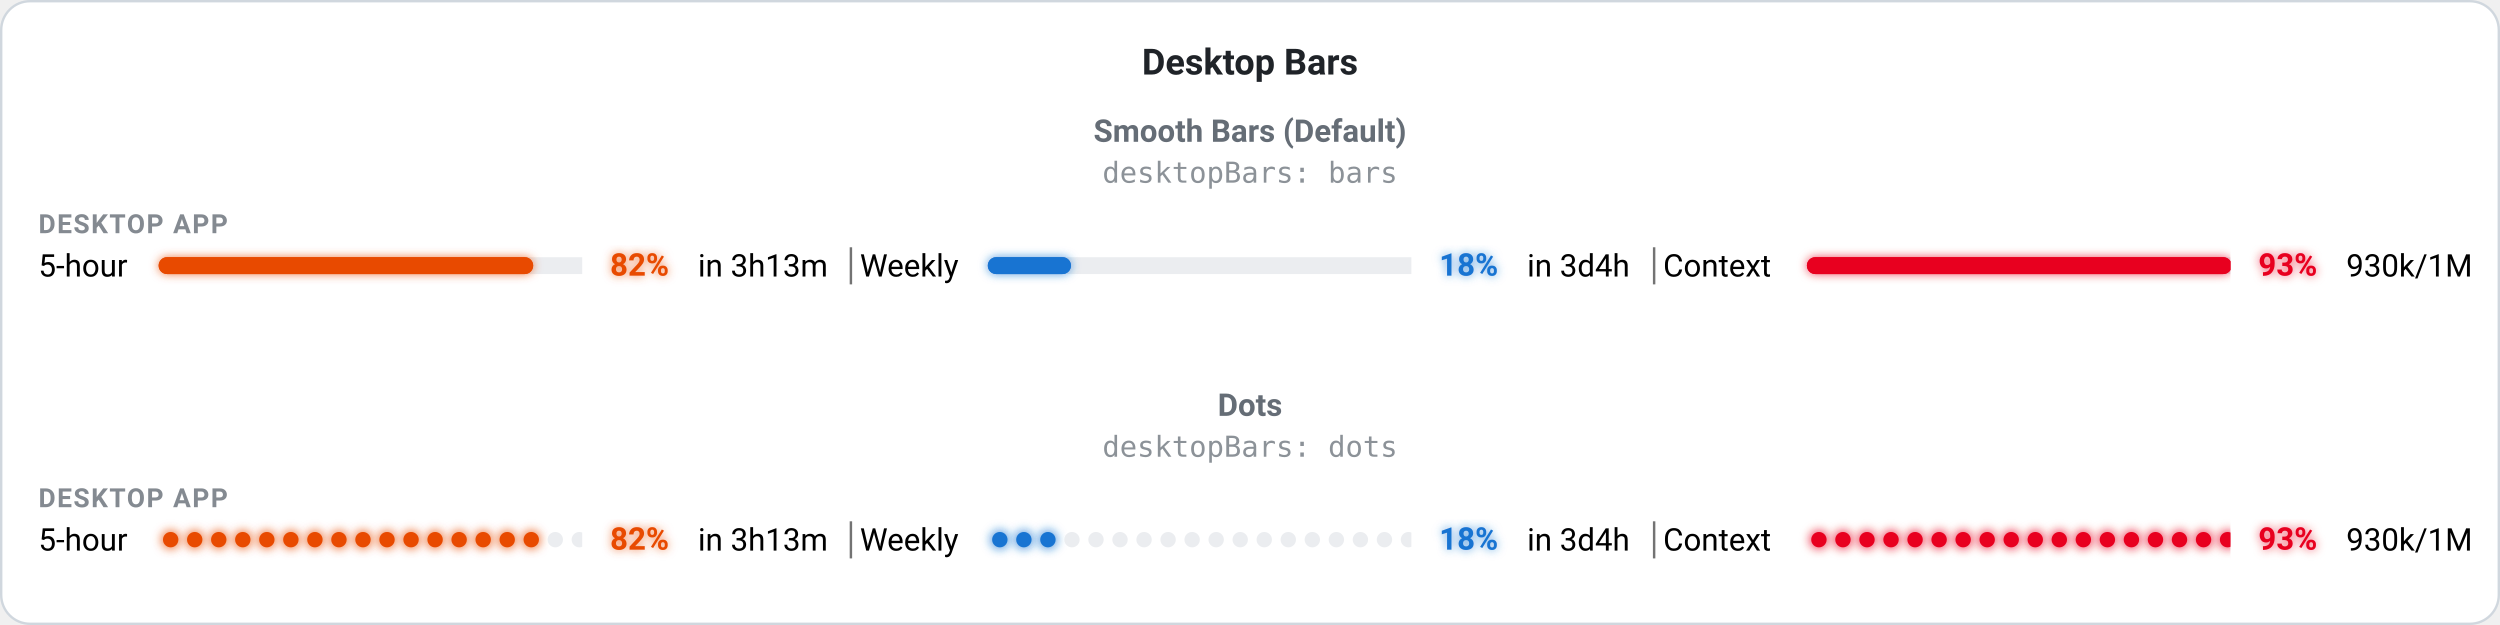
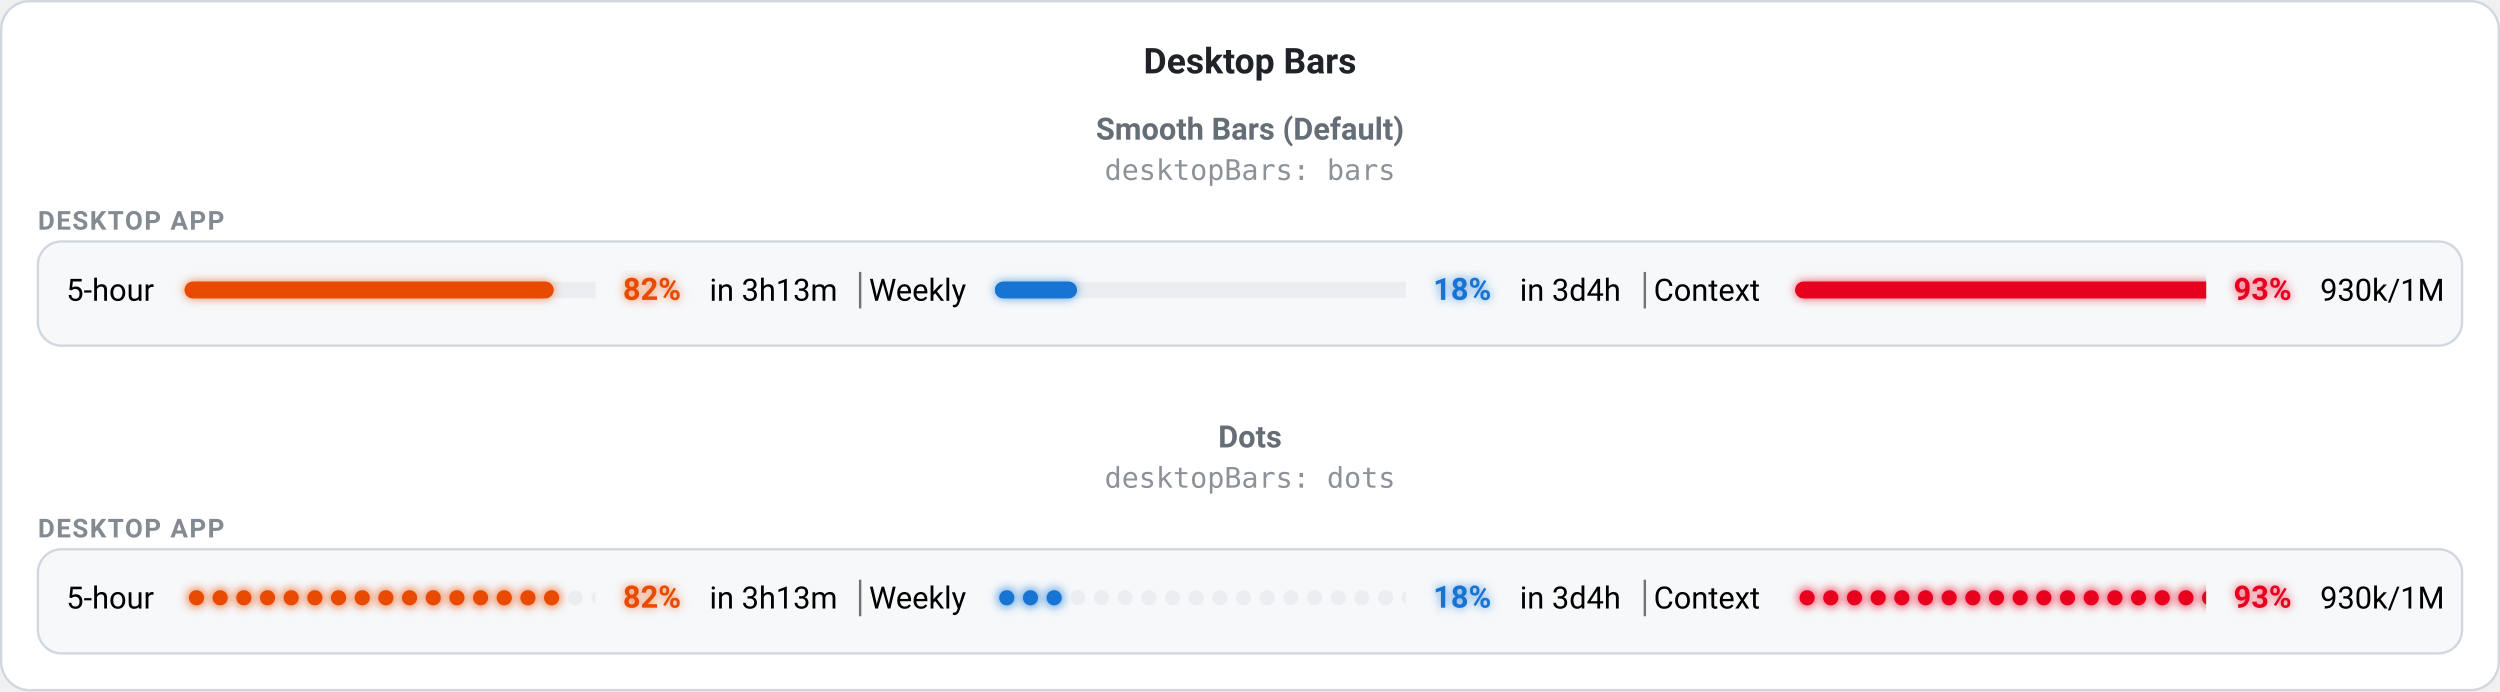
- <svg xmlns="http://www.w3.org/2000/svg" width="1040" height="260" viewBox="0 0 1040 260">
-   <rect x="0.5" y="0.5" width="1039" height="259" rx="12" fill="#FFFFFF" stroke="#D0D7DE" />
-   <text x="520" y="31" font-family="'Segoe UI', system-ui, -apple-system, Roboto, sans-serif" font-size="15" font-weight="600" fill="#1F2328" text-anchor="middle">Desktop Bars</text>
-   <text x="520" y="59" font-family="'Segoe UI', system-ui, -apple-system, Roboto, sans-serif" font-size="13" font-weight="600" fill="#656D76" text-anchor="middle">Smooth Bars (Default)</text>
-   <text x="520" y="76" font-family="'Cascadia Mono', 'JetBrains Mono', Consolas, 'DejaVu Sans Mono', monospace" font-size="12" fill="#656D76" fill-opacity="0.75" text-anchor="middle" xml:space="preserve">desktopBars: bars</text>
+ <svg xmlns="http://www.w3.org/2000/svg" width="1056" height="292" viewBox="0 0 1056 292">
+   <rect x="0.5" y="0.5" width="1055" height="291" rx="12" fill="#FFFFFF" stroke="#D0D7DE" />
+   <text x="528" y="31" font-family="'Segoe UI', system-ui, -apple-system, Roboto, sans-serif" font-size="15" font-weight="600" fill="#1F2328" text-anchor="middle">Desktop Bars</text>
+   <text x="528" y="59" font-family="'Segoe UI', system-ui, -apple-system, Roboto, sans-serif" font-size="13" font-weight="600" fill="#656D76" text-anchor="middle">Smooth Bars (Default)</text>
+   <text x="528" y="76" font-family="'Cascadia Mono', 'JetBrains Mono', Consolas, 'DejaVu Sans Mono', monospace" font-size="12" fill="#656D76" fill-opacity="0.75" text-anchor="middle" xml:space="preserve">desktopBars: bars</text>
  <text x="16" y="97" font-family="'Segoe UI', system-ui, -apple-system, Roboto, sans-serif" font-size="11" font-weight="600" letter-spacing="0.6" fill="#656D76" fill-opacity="0.8">DESKTOP APP</text>
-   <text x="16.00" y="115.05" font-family="'Segoe UI', system-ui, -apple-system, Roboto, sans-serif" font-size="13" fill="#000000" textLength="42.00" lengthAdjust="spacing" xml:space="preserve">5-hour </text>
-   <svg x="58.00" y="102" width="184.20" height="20" overflow="hidden">
+   <rect x="16" y="102" width="1024" height="44" rx="10" fill="#F6F8FA" stroke="#D0D7DE" />
+   <text x="28.00" y="127.05" font-family="'Segoe UI', system-ui, -apple-system, Roboto, sans-serif" font-size="13" fill="#000000" textLength="42.00" lengthAdjust="spacing" xml:space="preserve">5-hour </text>
+   <svg x="70.00" y="114" width="181.53" height="20" overflow="hidden">
    <svg x="0.00" y="0" width="206.00" height="20" viewBox="0 0 309 30" preserveAspectRatio="xMinYMid meet">
      <defs>
        <filter id="r1" x="-100%" y="-200%" width="300%" height="500%">
          <feGaussianBlur stdDeviation="3" />
        </filter>
      </defs>
      <defs>
        <clipPath id="c1">
          <rect x="12" y="7.5" width="233.70" height="10.5" rx="5.25" />
        </clipPath>
      </defs>
      <rect data-role="track" x="12" y="7.5" width="285" height="10.5" rx="5.25" fill="#EBEDF0" />
      <g filter="url(#r1)" opacity="0.7">
        <g clip-path="url(#c1)">
          <rect data-role="slice-halo-tip" x="12" y="7.5" width="233.70" height="10.5" fill="#E84A00" />
          <rect data-role="slice-halo" x="12.00" y="7.5" width="233.70" height="10.5" fill="#E84A00" data-grow="82.0" />
        </g>
      </g>
      <g clip-path="url(#c1)">
        <rect data-role="slice-tip" x="12" y="7.5" width="233.70" height="10.5" fill="#E84A00" />
        <rect data-role="slice" x="12.00" y="7.5" width="233.70" height="10.5" fill="#E84A00" data-grow="82.0" />
      </g>
    </svg>
  </svg>
-   <svg x="245.80" y="102" width="41.33" height="20" viewBox="0 0 62 30" preserveAspectRatio="xMinYMid meet">
+   <svg x="255.13" y="114" width="41.33" height="20" viewBox="0 0 62 30" preserveAspectRatio="xMinYMid meet">
    <defs>
      <filter id="r2" x="-100%" y="-200%" width="300%" height="500%">
        <feGaussianBlur stdDeviation="3" />
      </filter>
    </defs>
    <text data-role="pct-halo" x="12" y="19.0" font-family="system-ui, -apple-system, 'Segoe UI', Roboto, sans-serif" font-size="19.5" font-weight="700" fill="#E84A00" filter="url(#r2)" opacity="0.7">82%</text>
    <text data-role="pct" x="12" y="19.0" font-family="system-ui, -apple-system, 'Segoe UI', Roboto, sans-serif" font-size="19.5" font-weight="700" fill="#E84A00">82%</text>
  </svg>
-   <text x="287.13" y="115.05" font-family="'Segoe UI', system-ui, -apple-system, Roboto, sans-serif" font-size="13" fill="#000000" textLength="58.80" lengthAdjust="spacing" xml:space="preserve"> in 3h13m</text>
-   <text x="345.93" y="115.05" font-family="'Segoe UI', system-ui, -apple-system, Roboto, sans-serif" font-size="13" fill="#737373" textLength="11.80" lengthAdjust="spacing" xml:space="preserve"> │ </text>
-   <text x="357.73" y="115.05" font-family="'Segoe UI', system-ui, -apple-system, Roboto, sans-serif" font-size="13" fill="#000000" textLength="45.20" lengthAdjust="spacing" xml:space="preserve">Weekly </text>
-   <svg x="402.93" y="102" width="184.20" height="20" overflow="hidden">
+   <text x="296.47" y="127.05" font-family="'Segoe UI', system-ui, -apple-system, Roboto, sans-serif" font-size="13" fill="#000000" textLength="58.80" lengthAdjust="spacing" xml:space="preserve"> in 3h13m</text>
+   <text x="355.27" y="127.05" font-family="'Segoe UI', system-ui, -apple-system, Roboto, sans-serif" font-size="13" fill="#737373" textLength="11.80" lengthAdjust="spacing" xml:space="preserve"> │ </text>
+   <text x="367.07" y="127.05" font-family="'Segoe UI', system-ui, -apple-system, Roboto, sans-serif" font-size="13" fill="#000000" textLength="45.20" lengthAdjust="spacing" xml:space="preserve">Weekly </text>
+   <svg x="412.27" y="114" width="181.53" height="20" overflow="hidden">
    <svg x="0.00" y="0" width="206.00" height="20" viewBox="0 0 309 30" preserveAspectRatio="xMinYMid meet">
      <defs>
        <filter id="r3" x="-100%" y="-200%" width="300%" height="500%">
          <feGaussianBlur stdDeviation="3" />
        </filter>
      </defs>
      <defs>
        <clipPath id="c3">
          <rect x="12" y="7.5" width="51.87" height="10.5" rx="5.25" />
        </clipPath>
      </defs>
      <rect data-role="track" x="12" y="7.5" width="285" height="10.5" rx="5.25" fill="#EBEDF0" />
      <g filter="url(#r3)" opacity="0.7">
        <g clip-path="url(#c3)">
          <rect data-role="slice-halo-tip" x="12" y="7.5" width="51.87" height="10.5" fill="#1874D2" />
          <rect data-role="slice-halo" x="12.00" y="7.5" width="51.87" height="10.5" fill="#1874D2" data-grow="18.2" />
        </g>
      </g>
      <g clip-path="url(#c3)">
        <rect data-role="slice-tip" x="12" y="7.5" width="51.87" height="10.5" fill="#1874D2" />
        <rect data-role="slice" x="12.00" y="7.5" width="51.87" height="10.5" fill="#1874D2" data-grow="18.2" />
      </g>
    </svg>
  </svg>
-   <svg x="590.73" y="102" width="41.33" height="20" viewBox="0 0 62 30" preserveAspectRatio="xMinYMid meet">
+   <svg x="597.40" y="114" width="41.33" height="20" viewBox="0 0 62 30" preserveAspectRatio="xMinYMid meet">
    <defs>
      <filter id="r4" x="-100%" y="-200%" width="300%" height="500%">
        <feGaussianBlur stdDeviation="3" />
      </filter>
    </defs>
    <text data-role="pct-halo" x="12" y="19.0" font-family="system-ui, -apple-system, 'Segoe UI', Roboto, sans-serif" font-size="19.5" font-weight="700" fill="#1874D2" filter="url(#r4)" opacity="0.7">18%</text>
    <text data-role="pct" x="12" y="19.0" font-family="system-ui, -apple-system, 'Segoe UI', Roboto, sans-serif" font-size="19.5" font-weight="700" fill="#1874D2">18%</text>
  </svg>
-   <text x="632.07" y="115.05" font-family="'Segoe UI', system-ui, -apple-system, Roboto, sans-serif" font-size="13" fill="#000000" textLength="48.00" lengthAdjust="spacing" xml:space="preserve"> in 3d4h</text>
-   <text x="680.07" y="115.05" font-family="'Segoe UI', system-ui, -apple-system, Roboto, sans-serif" font-size="13" fill="#737373" textLength="11.80" lengthAdjust="spacing" xml:space="preserve"> │ </text>
-   <text x="691.87" y="115.05" font-family="'Segoe UI', system-ui, -apple-system, Roboto, sans-serif" font-size="13" fill="#000000" textLength="51.80" lengthAdjust="spacing" xml:space="preserve">Context </text>
-   <svg x="743.67" y="102" width="184.20" height="20" overflow="hidden">
+   <text x="638.73" y="127.05" font-family="'Segoe UI', system-ui, -apple-system, Roboto, sans-serif" font-size="13" fill="#000000" textLength="48.00" lengthAdjust="spacing" xml:space="preserve"> in 3d4h</text>
+   <text x="686.73" y="127.05" font-family="'Segoe UI', system-ui, -apple-system, Roboto, sans-serif" font-size="13" fill="#737373" textLength="11.80" lengthAdjust="spacing" xml:space="preserve"> │ </text>
+   <text x="698.53" y="127.05" font-family="'Segoe UI', system-ui, -apple-system, Roboto, sans-serif" font-size="13" fill="#000000" textLength="51.80" lengthAdjust="spacing" xml:space="preserve">Context </text>
+   <svg x="750.33" y="114" width="181.53" height="20" overflow="hidden">
    <svg x="0.00" y="0" width="206.00" height="20" viewBox="0 0 309 30" preserveAspectRatio="xMinYMid meet">
      <defs>
        <filter id="r5" x="-100%" y="-200%" width="300%" height="500%">
          <feGaussianBlur stdDeviation="3" />
        </filter>
      </defs>
      <defs>
        <clipPath id="c5">
          <rect x="12" y="7.5" width="265.05" height="10.5" rx="5.25" />
        </clipPath>
      </defs>
      <rect data-role="track" x="12" y="7.5" width="285" height="10.5" rx="5.25" fill="#EBEDF0" />
      <g filter="url(#r5)" opacity="0.7">
        <g clip-path="url(#c5)">
          <rect data-role="slice-halo-tip" x="12" y="7.5" width="265.05" height="10.5" fill="#E8001F" />
          <rect data-role="slice-halo" x="12.00" y="7.5" width="265.05" height="10.5" fill="#E8001F" data-grow="93.0" />
        </g>
      </g>
      <g clip-path="url(#c5)">
        <rect data-role="slice-tip" x="12" y="7.5" width="265.05" height="10.5" fill="#E8001F" />
        <rect data-role="slice" x="12.00" y="7.5" width="265.05" height="10.5" fill="#E8001F" data-grow="93.0" />
      </g>
    </svg>
  </svg>
-   <svg x="931.47" y="102" width="41.33" height="20" viewBox="0 0 62 30" preserveAspectRatio="xMinYMid meet">
+   <svg x="935.47" y="114" width="41.33" height="20" viewBox="0 0 62 30" preserveAspectRatio="xMinYMid meet">
    <defs>
      <filter id="r6" x="-100%" y="-200%" width="300%" height="500%">
        <feGaussianBlur stdDeviation="3" />
      </filter>
    </defs>
    <text data-role="pct-halo" x="12" y="19.0" font-family="system-ui, -apple-system, 'Segoe UI', Roboto, sans-serif" font-size="19.5" font-weight="700" fill="#E8001F" filter="url(#r6)" opacity="0.7">93%</text>
    <text data-role="pct" x="12" y="19.0" font-family="system-ui, -apple-system, 'Segoe UI', Roboto, sans-serif" font-size="19.5" font-weight="700" fill="#E8001F">93%</text>
  </svg>
-   <text x="972.80" y="115.05" font-family="'Segoe UI', system-ui, -apple-system, Roboto, sans-serif" font-size="13" fill="#000000" textLength="51.20" lengthAdjust="spacing" xml:space="preserve"> 930k/1M</text>
-   <text x="520" y="173" font-family="'Segoe UI', system-ui, -apple-system, Roboto, sans-serif" font-size="13" font-weight="600" fill="#656D76" text-anchor="middle">Dots</text>
-   <text x="520" y="190" font-family="'Cascadia Mono', 'JetBrains Mono', Consolas, 'DejaVu Sans Mono', monospace" font-size="12" fill="#656D76" fill-opacity="0.75" text-anchor="middle" xml:space="preserve">desktopBars: dots</text>
-   <text x="16" y="211" font-family="'Segoe UI', system-ui, -apple-system, Roboto, sans-serif" font-size="11" font-weight="600" letter-spacing="0.6" fill="#656D76" fill-opacity="0.8">DESKTOP APP</text>
-   <text x="16.00" y="229.05" font-family="'Segoe UI', system-ui, -apple-system, Roboto, sans-serif" font-size="13" fill="#000000" textLength="42.00" lengthAdjust="spacing" xml:space="preserve">5-hour </text>
-   <svg x="58.00" y="216" width="184.20" height="20" overflow="hidden">
+   <text x="976.80" y="127.05" font-family="'Segoe UI', system-ui, -apple-system, Roboto, sans-serif" font-size="13" fill="#000000" textLength="51.20" lengthAdjust="spacing" xml:space="preserve"> 930k/1M</text>
+   <text x="528" y="189" font-family="'Segoe UI', system-ui, -apple-system, Roboto, sans-serif" font-size="13" font-weight="600" fill="#656D76" text-anchor="middle">Dots</text>
+   <text x="528" y="206" font-family="'Cascadia Mono', 'JetBrains Mono', Consolas, 'DejaVu Sans Mono', monospace" font-size="12" fill="#656D76" fill-opacity="0.75" text-anchor="middle" xml:space="preserve">desktopBars: dots</text>
+   <text x="16" y="227" font-family="'Segoe UI', system-ui, -apple-system, Roboto, sans-serif" font-size="11" font-weight="600" letter-spacing="0.6" fill="#656D76" fill-opacity="0.8">DESKTOP APP</text>
+   <rect x="16" y="232" width="1024" height="44" rx="10" fill="#F6F8FA" stroke="#D0D7DE" />
+   <text x="28.00" y="257.05" font-family="'Segoe UI', system-ui, -apple-system, Roboto, sans-serif" font-size="13" fill="#000000" textLength="42.00" lengthAdjust="spacing" xml:space="preserve">5-hour </text>
+   <svg x="70.00" y="244" width="181.53" height="20" overflow="hidden">
    <svg x="0.00" y="0" width="206.00" height="20" viewBox="0 0 309 30" preserveAspectRatio="xMinYMid meet">
      <defs>
        <filter id="r7" x="-100%" y="-200%" width="300%" height="500%">
          <feGaussianBlur stdDeviation="3" />
        </filter>
      </defs>
      <circle data-role="dot-halo" cx="19.5" cy="12.75" r="6" fill="#E84A00" filter="url(#r7)" opacity="0.7" />
      <circle data-role="dot" cx="19.5" cy="12.75" r="4.8" fill="#E84A00" />
      <circle data-role="dot-halo" cx="34.5" cy="12.75" r="6" fill="#E84A00" filter="url(#r7)" opacity="0.7" />
      <circle data-role="dot" cx="34.5" cy="12.75" r="4.8" fill="#E84A00" />
      <circle data-role="dot-halo" cx="49.5" cy="12.75" r="6" fill="#E84A00" filter="url(#r7)" opacity="0.7" />
      <circle data-role="dot" cx="49.5" cy="12.75" r="4.8" fill="#E84A00" />
      <circle data-role="dot-halo" cx="64.5" cy="12.75" r="6" fill="#E84A00" filter="url(#r7)" opacity="0.7" />
      <circle data-role="dot" cx="64.5" cy="12.75" r="4.8" fill="#E84A00" />
      <circle data-role="dot-halo" cx="79.5" cy="12.75" r="6" fill="#E84A00" filter="url(#r7)" opacity="0.7" />
      <circle data-role="dot" cx="79.5" cy="12.75" r="4.8" fill="#E84A00" />
      <circle data-role="dot-halo" cx="94.5" cy="12.75" r="6" fill="#E84A00" filter="url(#r7)" opacity="0.7" />
      <circle data-role="dot" cx="94.5" cy="12.75" r="4.8" fill="#E84A00" />
      <circle data-role="dot-halo" cx="109.5" cy="12.75" r="6" fill="#E84A00" filter="url(#r7)" opacity="0.7" />
      <circle data-role="dot" cx="109.5" cy="12.75" r="4.8" fill="#E84A00" />
      <circle data-role="dot-halo" cx="124.5" cy="12.75" r="6" fill="#E84A00" filter="url(#r7)" opacity="0.7" />
      <circle data-role="dot" cx="124.5" cy="12.75" r="4.8" fill="#E84A00" />
      <circle data-role="dot-halo" cx="139.5" cy="12.75" r="6" fill="#E84A00" filter="url(#r7)" opacity="0.7" />
      <circle data-role="dot" cx="139.5" cy="12.75" r="4.8" fill="#E84A00" />
      <circle data-role="dot-halo" cx="154.5" cy="12.75" r="6" fill="#E84A00" filter="url(#r7)" opacity="0.7" />
      <circle data-role="dot" cx="154.5" cy="12.75" r="4.8" fill="#E84A00" />
      <circle data-role="dot-halo" cx="169.5" cy="12.75" r="6" fill="#E84A00" filter="url(#r7)" opacity="0.7" />
      <circle data-role="dot" cx="169.5" cy="12.75" r="4.8" fill="#E84A00" />
      <circle data-role="dot-halo" cx="184.5" cy="12.75" r="6" fill="#E84A00" filter="url(#r7)" opacity="0.7" />
      <circle data-role="dot" cx="184.5" cy="12.75" r="4.8" fill="#E84A00" />
      <circle data-role="dot-halo" cx="199.5" cy="12.75" r="6" fill="#E84A00" filter="url(#r7)" opacity="0.7" />
      <circle data-role="dot" cx="199.5" cy="12.75" r="4.8" fill="#E84A00" />
      <circle data-role="dot-halo" cx="214.5" cy="12.75" r="6" fill="#E84A00" filter="url(#r7)" opacity="0.7" />
      <circle data-role="dot" cx="214.5" cy="12.75" r="4.8" fill="#E84A00" />
      <circle data-role="dot-halo" cx="229.5" cy="12.75" r="6" fill="#E84A00" filter="url(#r7)" opacity="0.7" />
      <circle data-role="dot" cx="229.5" cy="12.75" r="4.8" fill="#E84A00" />
      <circle data-role="dot-halo" cx="244.5" cy="12.75" r="6" fill="#E84A00" filter="url(#r7)" opacity="0.7" />
      <circle data-role="dot" cx="244.5" cy="12.75" r="4.8" fill="#E84A00" />
      <circle data-role="dot" cx="259.5" cy="12.75" r="4.8" fill="#EBEDF0" />
      <circle data-role="dot" cx="274.5" cy="12.75" r="4.8" fill="#EBEDF0" />
      <circle data-role="dot" cx="289.5" cy="12.75" r="4.8" fill="#EBEDF0" />
    </svg>
  </svg>
-   <svg x="245.80" y="216" width="41.33" height="20" viewBox="0 0 62 30" preserveAspectRatio="xMinYMid meet">
+   <svg x="255.13" y="244" width="41.33" height="20" viewBox="0 0 62 30" preserveAspectRatio="xMinYMid meet">
    <defs>
      <filter id="r8" x="-100%" y="-200%" width="300%" height="500%">
        <feGaussianBlur stdDeviation="3" />
      </filter>
    </defs>
    <text data-role="pct-halo" x="12" y="19.0" font-family="system-ui, -apple-system, 'Segoe UI', Roboto, sans-serif" font-size="19.5" font-weight="700" fill="#E84A00" filter="url(#r8)" opacity="0.7">82%</text>
    <text data-role="pct" x="12" y="19.0" font-family="system-ui, -apple-system, 'Segoe UI', Roboto, sans-serif" font-size="19.5" font-weight="700" fill="#E84A00">82%</text>
  </svg>
-   <text x="287.13" y="229.05" font-family="'Segoe UI', system-ui, -apple-system, Roboto, sans-serif" font-size="13" fill="#000000" textLength="58.80" lengthAdjust="spacing" xml:space="preserve"> in 3h13m</text>
-   <text x="345.93" y="229.05" font-family="'Segoe UI', system-ui, -apple-system, Roboto, sans-serif" font-size="13" fill="#737373" textLength="11.80" lengthAdjust="spacing" xml:space="preserve"> │ </text>
-   <text x="357.73" y="229.05" font-family="'Segoe UI', system-ui, -apple-system, Roboto, sans-serif" font-size="13" fill="#000000" textLength="45.20" lengthAdjust="spacing" xml:space="preserve">Weekly </text>
-   <svg x="402.93" y="216" width="184.20" height="20" overflow="hidden">
+   <text x="296.47" y="257.05" font-family="'Segoe UI', system-ui, -apple-system, Roboto, sans-serif" font-size="13" fill="#000000" textLength="58.80" lengthAdjust="spacing" xml:space="preserve"> in 3h13m</text>
+   <text x="355.27" y="257.05" font-family="'Segoe UI', system-ui, -apple-system, Roboto, sans-serif" font-size="13" fill="#737373" textLength="11.80" lengthAdjust="spacing" xml:space="preserve"> │ </text>
+   <text x="367.07" y="257.05" font-family="'Segoe UI', system-ui, -apple-system, Roboto, sans-serif" font-size="13" fill="#000000" textLength="45.20" lengthAdjust="spacing" xml:space="preserve">Weekly </text>
+   <svg x="412.27" y="244" width="181.53" height="20" overflow="hidden">
    <svg x="0.00" y="0" width="206.00" height="20" viewBox="0 0 309 30" preserveAspectRatio="xMinYMid meet">
      <defs>
        <filter id="r9" x="-100%" y="-200%" width="300%" height="500%">
          <feGaussianBlur stdDeviation="3" />
        </filter>
      </defs>
      <circle data-role="dot-halo" cx="19.5" cy="12.75" r="6" fill="#1874D2" filter="url(#r9)" opacity="0.7" />
      <circle data-role="dot" cx="19.5" cy="12.75" r="4.8" fill="#1874D2" />
      <circle data-role="dot-halo" cx="34.5" cy="12.75" r="6" fill="#1874D2" filter="url(#r9)" opacity="0.7" />
      <circle data-role="dot" cx="34.5" cy="12.75" r="4.8" fill="#1874D2" />
      <circle data-role="dot-halo" cx="49.5" cy="12.75" r="6" fill="#1874D2" filter="url(#r9)" opacity="0.7" />
      <circle data-role="dot" cx="49.5" cy="12.75" r="4.8" fill="#1874D2" />
      <circle data-role="dot" cx="64.5" cy="12.75" r="4.8" fill="#EBEDF0" />
      <circle data-role="dot" cx="79.5" cy="12.75" r="4.8" fill="#EBEDF0" />
      <circle data-role="dot" cx="94.5" cy="12.75" r="4.8" fill="#EBEDF0" />
      <circle data-role="dot" cx="109.5" cy="12.75" r="4.8" fill="#EBEDF0" />
      <circle data-role="dot" cx="124.5" cy="12.75" r="4.8" fill="#EBEDF0" />
      <circle data-role="dot" cx="139.5" cy="12.75" r="4.8" fill="#EBEDF0" />
      <circle data-role="dot" cx="154.5" cy="12.75" r="4.8" fill="#EBEDF0" />
      <circle data-role="dot" cx="169.5" cy="12.75" r="4.8" fill="#EBEDF0" />
      <circle data-role="dot" cx="184.5" cy="12.75" r="4.8" fill="#EBEDF0" />
      <circle data-role="dot" cx="199.5" cy="12.75" r="4.8" fill="#EBEDF0" />
      <circle data-role="dot" cx="214.5" cy="12.75" r="4.8" fill="#EBEDF0" />
      <circle data-role="dot" cx="229.5" cy="12.75" r="4.8" fill="#EBEDF0" />
      <circle data-role="dot" cx="244.5" cy="12.75" r="4.8" fill="#EBEDF0" />
      <circle data-role="dot" cx="259.5" cy="12.75" r="4.8" fill="#EBEDF0" />
      <circle data-role="dot" cx="274.5" cy="12.75" r="4.8" fill="#EBEDF0" />
      <circle data-role="dot" cx="289.5" cy="12.75" r="4.8" fill="#EBEDF0" />
    </svg>
  </svg>
-   <svg x="590.73" y="216" width="41.33" height="20" viewBox="0 0 62 30" preserveAspectRatio="xMinYMid meet">
+   <svg x="597.40" y="244" width="41.33" height="20" viewBox="0 0 62 30" preserveAspectRatio="xMinYMid meet">
    <defs>
      <filter id="r10" x="-100%" y="-200%" width="300%" height="500%">
        <feGaussianBlur stdDeviation="3" />
      </filter>
    </defs>
    <text data-role="pct-halo" x="12" y="19.0" font-family="system-ui, -apple-system, 'Segoe UI', Roboto, sans-serif" font-size="19.5" font-weight="700" fill="#1874D2" filter="url(#r10)" opacity="0.7">18%</text>
    <text data-role="pct" x="12" y="19.0" font-family="system-ui, -apple-system, 'Segoe UI', Roboto, sans-serif" font-size="19.5" font-weight="700" fill="#1874D2">18%</text>
  </svg>
-   <text x="632.07" y="229.05" font-family="'Segoe UI', system-ui, -apple-system, Roboto, sans-serif" font-size="13" fill="#000000" textLength="48.00" lengthAdjust="spacing" xml:space="preserve"> in 3d4h</text>
-   <text x="680.07" y="229.05" font-family="'Segoe UI', system-ui, -apple-system, Roboto, sans-serif" font-size="13" fill="#737373" textLength="11.80" lengthAdjust="spacing" xml:space="preserve"> │ </text>
-   <text x="691.87" y="229.05" font-family="'Segoe UI', system-ui, -apple-system, Roboto, sans-serif" font-size="13" fill="#000000" textLength="51.80" lengthAdjust="spacing" xml:space="preserve">Context </text>
-   <svg x="743.67" y="216" width="184.20" height="20" overflow="hidden">
+   <text x="638.73" y="257.05" font-family="'Segoe UI', system-ui, -apple-system, Roboto, sans-serif" font-size="13" fill="#000000" textLength="48.00" lengthAdjust="spacing" xml:space="preserve"> in 3d4h</text>
+   <text x="686.73" y="257.05" font-family="'Segoe UI', system-ui, -apple-system, Roboto, sans-serif" font-size="13" fill="#737373" textLength="11.80" lengthAdjust="spacing" xml:space="preserve"> │ </text>
+   <text x="698.53" y="257.05" font-family="'Segoe UI', system-ui, -apple-system, Roboto, sans-serif" font-size="13" fill="#000000" textLength="51.80" lengthAdjust="spacing" xml:space="preserve">Context </text>
+   <svg x="750.33" y="244" width="181.53" height="20" overflow="hidden">
    <svg x="0.00" y="0" width="206.00" height="20" viewBox="0 0 309 30" preserveAspectRatio="xMinYMid meet">
      <defs>
        <filter id="r11" x="-100%" y="-200%" width="300%" height="500%">
          <feGaussianBlur stdDeviation="3" />
        </filter>
      </defs>
      <circle data-role="dot-halo" cx="19.5" cy="12.75" r="6" fill="#E8001F" filter="url(#r11)" opacity="0.7" />
      <circle data-role="dot" cx="19.5" cy="12.75" r="4.8" fill="#E8001F" />
      <circle data-role="dot-halo" cx="34.5" cy="12.75" r="6" fill="#E8001F" filter="url(#r11)" opacity="0.7" />
      <circle data-role="dot" cx="34.5" cy="12.75" r="4.8" fill="#E8001F" />
      <circle data-role="dot-halo" cx="49.5" cy="12.75" r="6" fill="#E8001F" filter="url(#r11)" opacity="0.7" />
      <circle data-role="dot" cx="49.5" cy="12.75" r="4.8" fill="#E8001F" />
      <circle data-role="dot-halo" cx="64.5" cy="12.75" r="6" fill="#E8001F" filter="url(#r11)" opacity="0.7" />
      <circle data-role="dot" cx="64.5" cy="12.75" r="4.8" fill="#E8001F" />
      <circle data-role="dot-halo" cx="79.5" cy="12.75" r="6" fill="#E8001F" filter="url(#r11)" opacity="0.7" />
      <circle data-role="dot" cx="79.5" cy="12.75" r="4.8" fill="#E8001F" />
      <circle data-role="dot-halo" cx="94.5" cy="12.75" r="6" fill="#E8001F" filter="url(#r11)" opacity="0.7" />
      <circle data-role="dot" cx="94.5" cy="12.75" r="4.8" fill="#E8001F" />
      <circle data-role="dot-halo" cx="109.5" cy="12.75" r="6" fill="#E8001F" filter="url(#r11)" opacity="0.7" />
      <circle data-role="dot" cx="109.5" cy="12.75" r="4.8" fill="#E8001F" />
      <circle data-role="dot-halo" cx="124.5" cy="12.75" r="6" fill="#E8001F" filter="url(#r11)" opacity="0.7" />
      <circle data-role="dot" cx="124.5" cy="12.75" r="4.8" fill="#E8001F" />
      <circle data-role="dot-halo" cx="139.5" cy="12.75" r="6" fill="#E8001F" filter="url(#r11)" opacity="0.7" />
      <circle data-role="dot" cx="139.5" cy="12.75" r="4.8" fill="#E8001F" />
      <circle data-role="dot-halo" cx="154.5" cy="12.75" r="6" fill="#E8001F" filter="url(#r11)" opacity="0.7" />
      <circle data-role="dot" cx="154.5" cy="12.75" r="4.8" fill="#E8001F" />
      <circle data-role="dot-halo" cx="169.5" cy="12.75" r="6" fill="#E8001F" filter="url(#r11)" opacity="0.7" />
      <circle data-role="dot" cx="169.5" cy="12.75" r="4.8" fill="#E8001F" />
      <circle data-role="dot-halo" cx="184.5" cy="12.75" r="6" fill="#E8001F" filter="url(#r11)" opacity="0.7" />
      <circle data-role="dot" cx="184.5" cy="12.75" r="4.8" fill="#E8001F" />
      <circle data-role="dot-halo" cx="199.5" cy="12.75" r="6" fill="#E8001F" filter="url(#r11)" opacity="0.7" />
      <circle data-role="dot" cx="199.5" cy="12.75" r="4.8" fill="#E8001F" />
      <circle data-role="dot-halo" cx="214.5" cy="12.75" r="6" fill="#E8001F" filter="url(#r11)" opacity="0.7" />
      <circle data-role="dot" cx="214.5" cy="12.75" r="4.8" fill="#E8001F" />
      <circle data-role="dot-halo" cx="229.5" cy="12.75" r="6" fill="#E8001F" filter="url(#r11)" opacity="0.7" />
      <circle data-role="dot" cx="229.5" cy="12.75" r="4.8" fill="#E8001F" />
      <circle data-role="dot-halo" cx="244.5" cy="12.75" r="6" fill="#E8001F" filter="url(#r11)" opacity="0.7" />
      <circle data-role="dot" cx="244.5" cy="12.75" r="4.8" fill="#E8001F" />
      <circle data-role="dot-halo" cx="259.5" cy="12.75" r="6" fill="#E8001F" filter="url(#r11)" opacity="0.7" />
      <circle data-role="dot" cx="259.5" cy="12.75" r="4.8" fill="#E8001F" />
      <circle data-role="dot-halo" cx="274.5" cy="12.75" r="6" fill="#E8001F" filter="url(#r11)" opacity="0.7" />
      <circle data-role="dot" cx="274.5" cy="12.75" r="4.8" fill="#E8001F" />
      <circle data-role="dot" cx="289.5" cy="12.75" r="4.8" fill="#EBEDF0" />
    </svg>
  </svg>
-   <svg x="931.47" y="216" width="41.33" height="20" viewBox="0 0 62 30" preserveAspectRatio="xMinYMid meet">
+   <svg x="935.47" y="244" width="41.33" height="20" viewBox="0 0 62 30" preserveAspectRatio="xMinYMid meet">
    <defs>
      <filter id="r12" x="-100%" y="-200%" width="300%" height="500%">
        <feGaussianBlur stdDeviation="3" />
      </filter>
    </defs>
    <text data-role="pct-halo" x="12" y="19.0" font-family="system-ui, -apple-system, 'Segoe UI', Roboto, sans-serif" font-size="19.5" font-weight="700" fill="#E8001F" filter="url(#r12)" opacity="0.7">93%</text>
    <text data-role="pct" x="12" y="19.0" font-family="system-ui, -apple-system, 'Segoe UI', Roboto, sans-serif" font-size="19.5" font-weight="700" fill="#E8001F">93%</text>
  </svg>
-   <text x="972.80" y="229.05" font-family="'Segoe UI', system-ui, -apple-system, Roboto, sans-serif" font-size="13" fill="#000000" textLength="51.20" lengthAdjust="spacing" xml:space="preserve"> 930k/1M</text>
+   <text x="976.80" y="257.05" font-family="'Segoe UI', system-ui, -apple-system, Roboto, sans-serif" font-size="13" fill="#000000" textLength="51.20" lengthAdjust="spacing" xml:space="preserve"> 930k/1M</text>
</svg>
